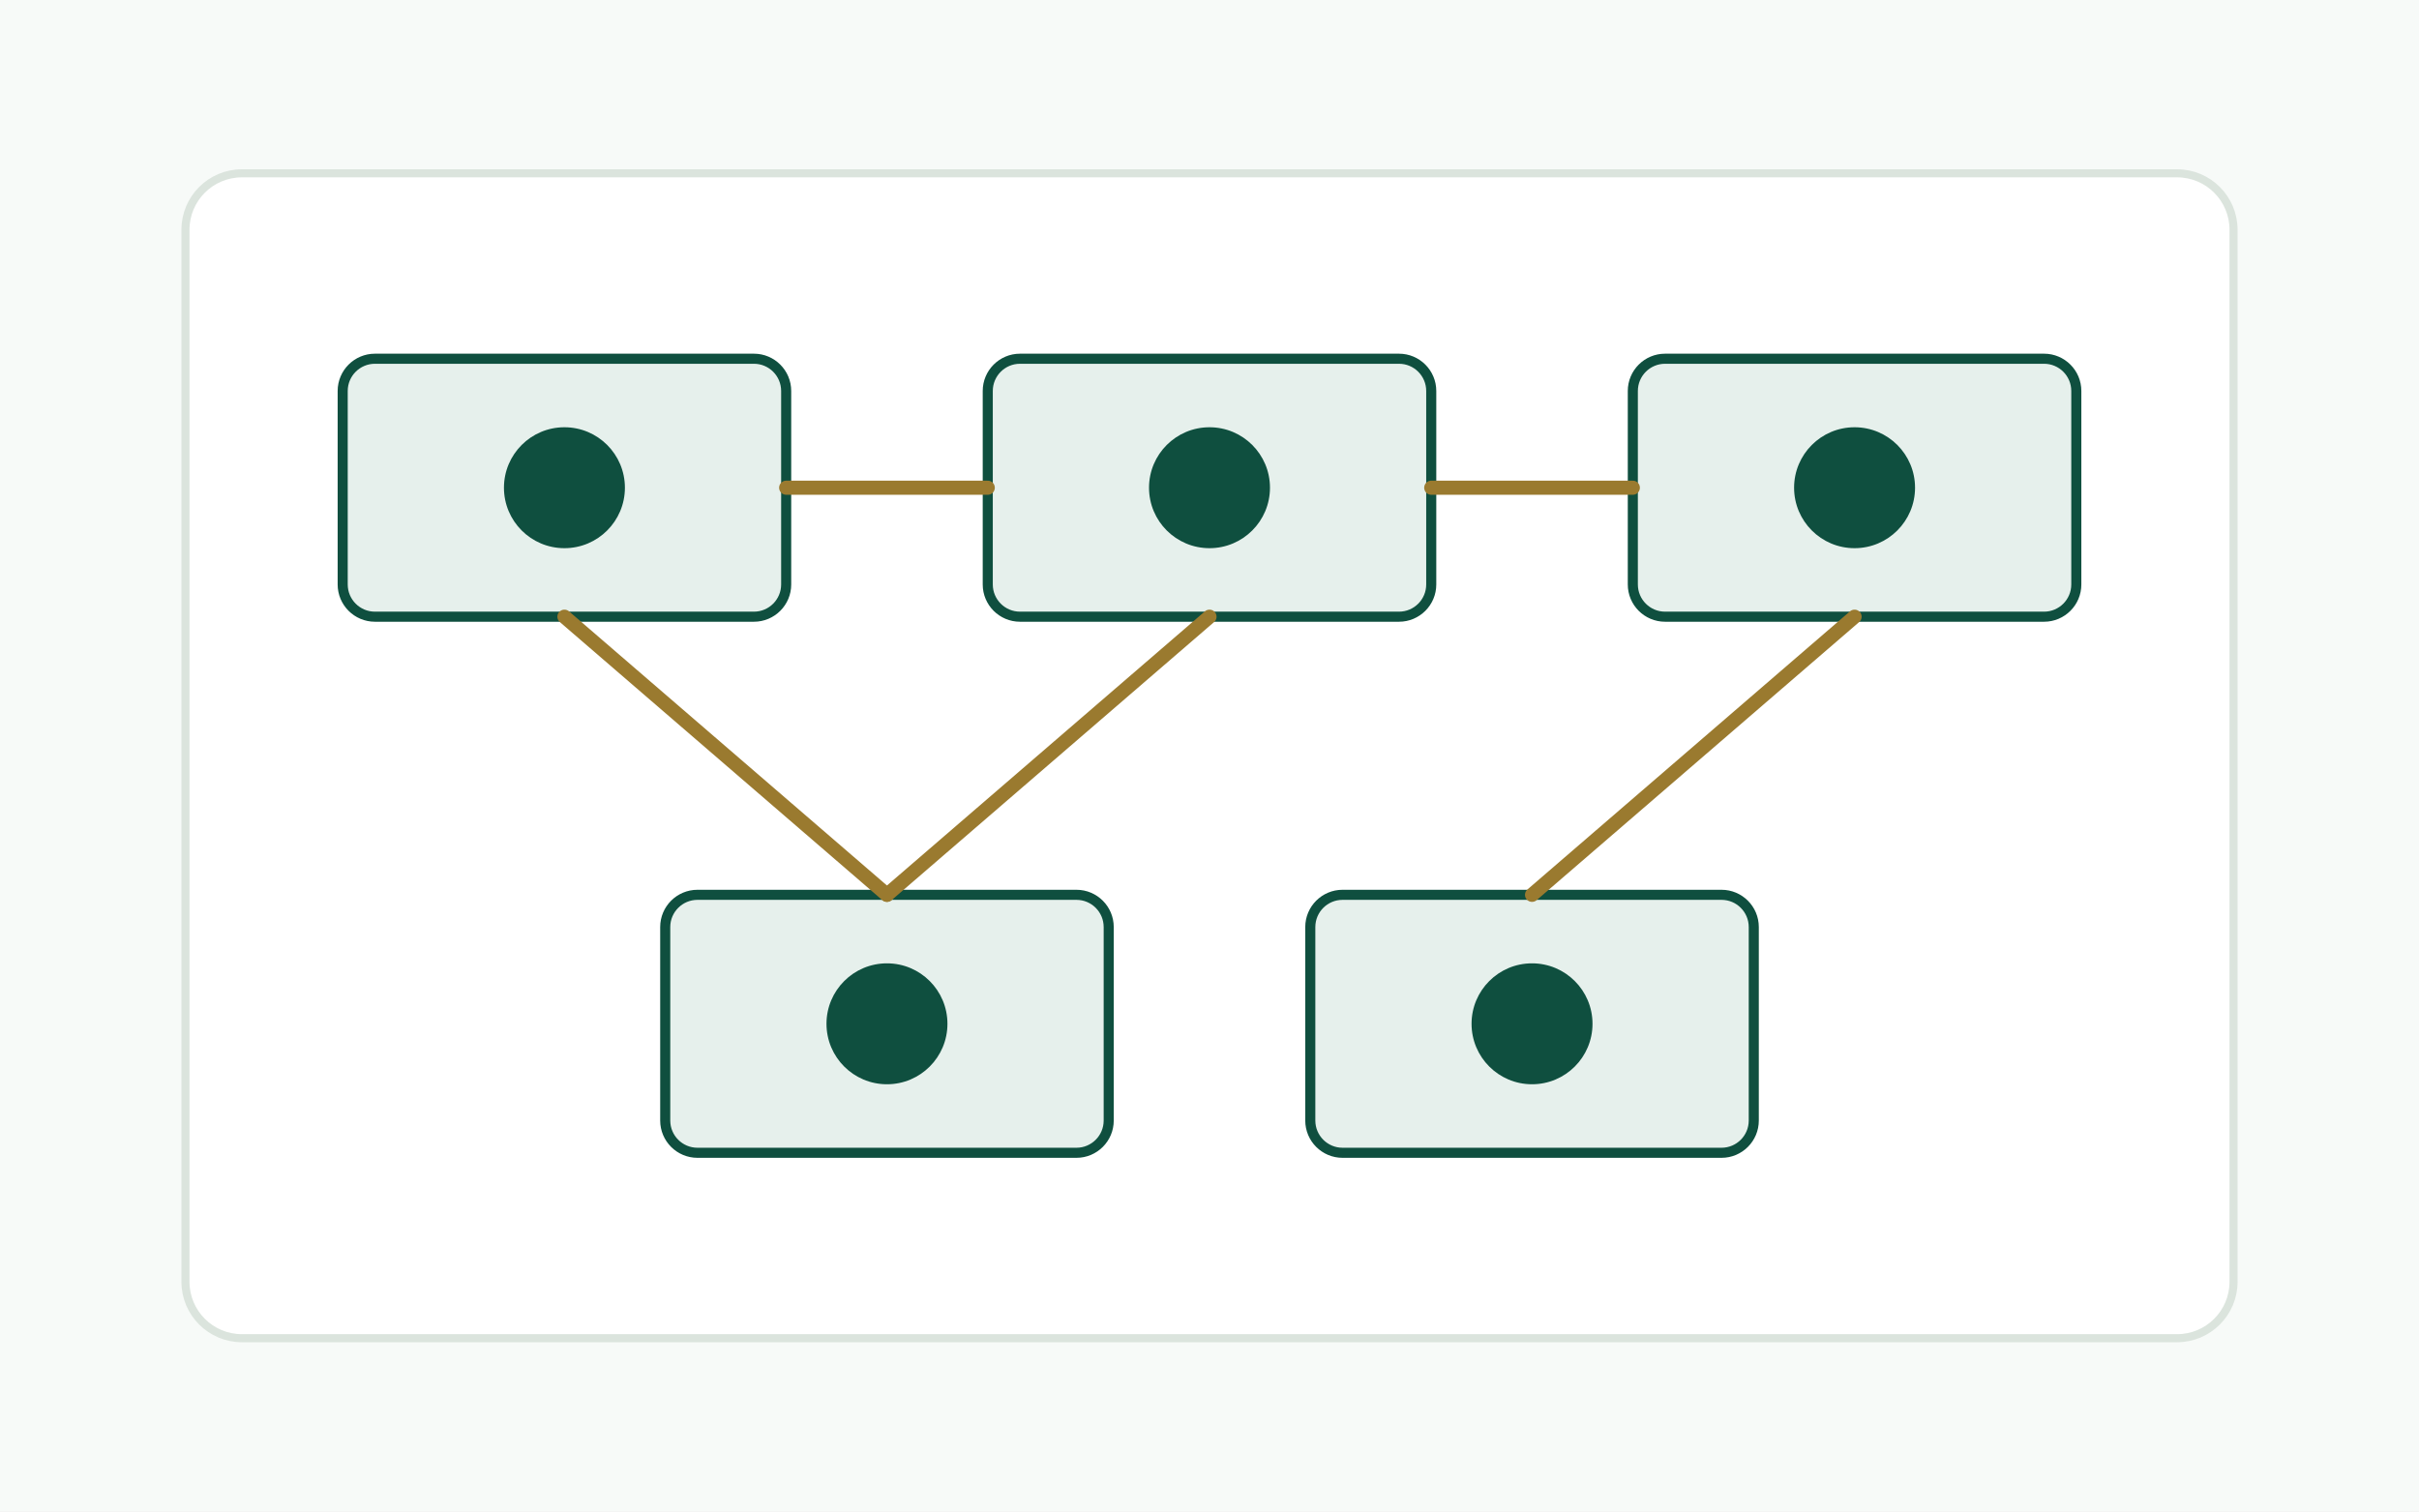
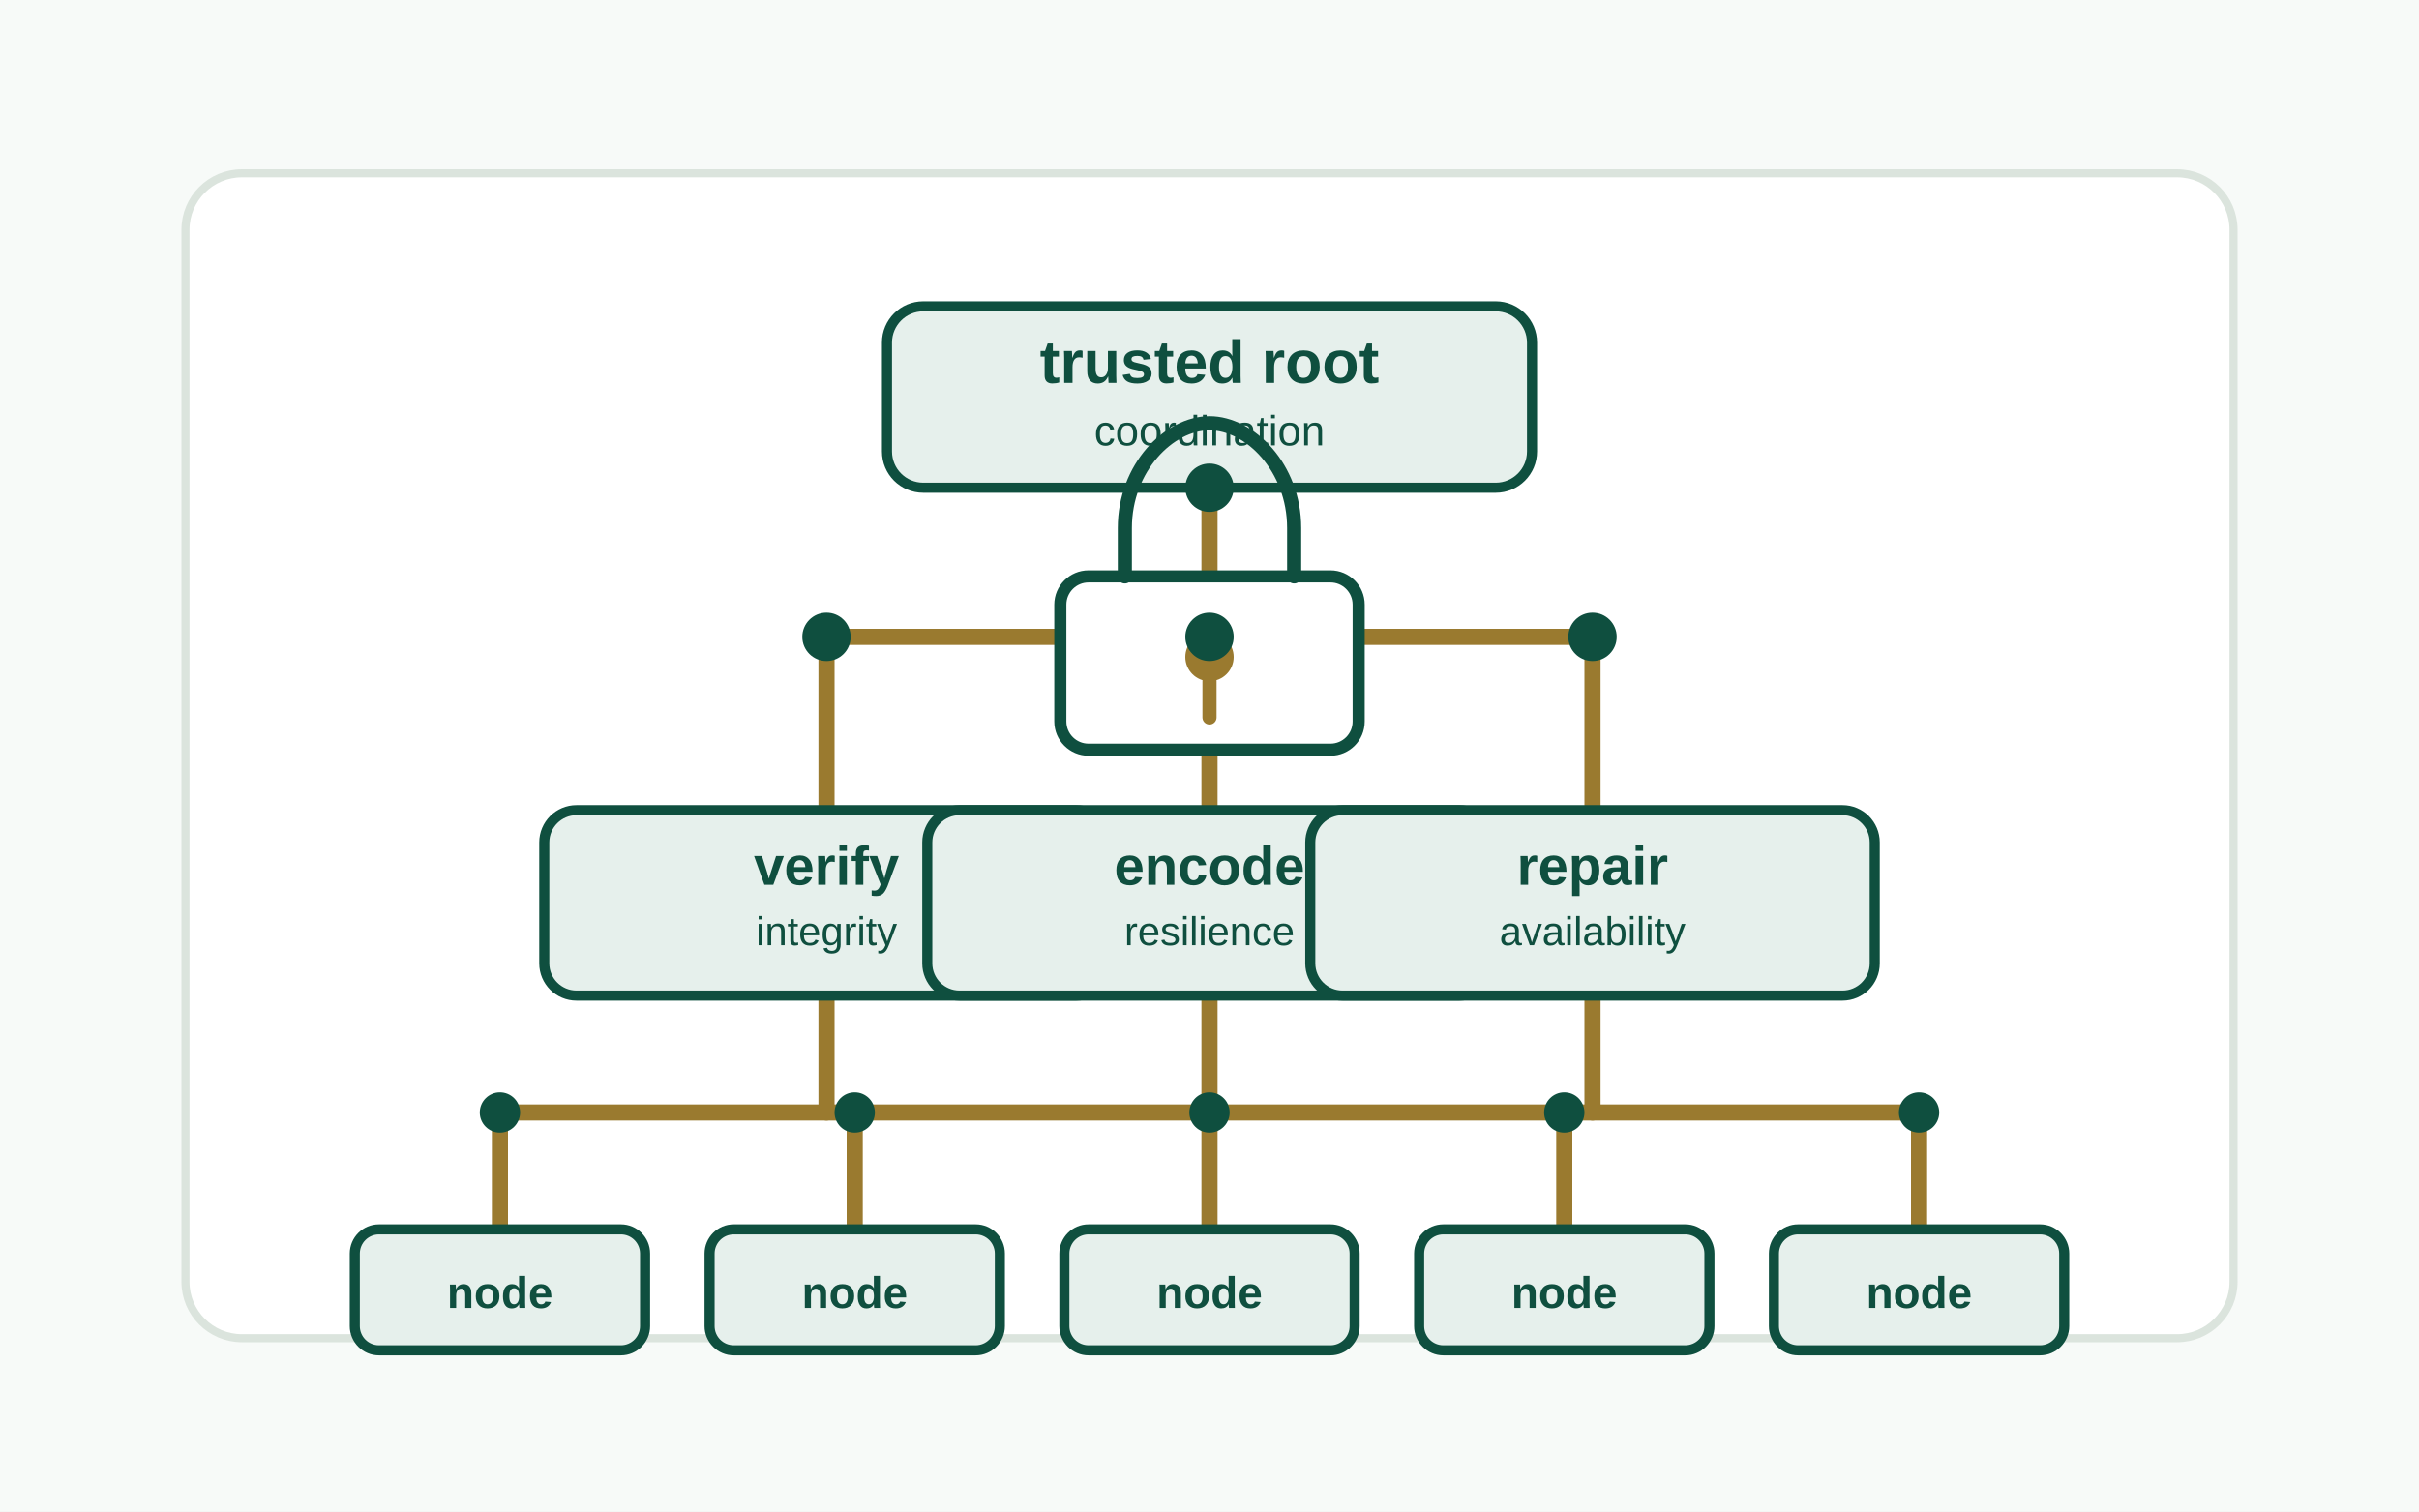
<svg xmlns="http://www.w3.org/2000/svg" viewBox="0 0 1200 750" role="img" aria-labelledby="title desc">
  <rect width="1200" height="750" fill="#f7faf8" />
  <rect x="92" y="86" width="1016" height="578" rx="28" fill="#ffffff" stroke="#dbe4dd" stroke-width="4" />
+   <g stroke="#9a7a2f" stroke-width="8" stroke-linecap="round" stroke-linejoin="round" fill="none">
+     <path d="M600 242v74" />
+     <path d="M410 316h380" />
+     <path d="M410 316v86" />
+     <path d="M600 316v86" />
+     <path d="M790 316v86" />
+     <path d="M410 494v58" />
+     <path d="M600 494v58" />
+     <path d="M790 494v58" />
+     <path d="M248 552h704" />
+     <path d="M248 552v58" />
+     <path d="M424 552v58" />
+     <path d="M600 552v58" />
+     <path d="M776 552v58" />
+     <path d="M952 552v58" />
+   </g>
  <g fill="#e6f0ec" stroke="#0f4f3f" stroke-width="5">
-     <rect x="170" y="178" width="220" height="128" rx="16" />
-     <rect x="490" y="178" width="220" height="128" rx="16" />
-     <rect x="810" y="178" width="220" height="128" rx="16" />
-     <rect x="330" y="444" width="220" height="128" rx="16" />
-     <rect x="650" y="444" width="220" height="128" rx="16" />
+     <rect x="440" y="152" width="320" height="90" rx="18" />
+     <rect x="270" y="402" width="280" height="92" rx="16" />
+     <rect x="460" y="402" width="280" height="92" rx="16" />
+     <rect x="650" y="402" width="280" height="92" rx="16" />
+     <rect x="176" y="610" width="144" height="60" rx="12" />
+     <rect x="352" y="610" width="144" height="60" rx="12" />
+     <rect x="528" y="610" width="144" height="60" rx="12" />
+     <rect x="704" y="610" width="144" height="60" rx="12" />
+     <rect x="880" y="610" width="144" height="60" rx="12" />
  </g>
-   <g stroke="#9a7a2f" stroke-width="7" stroke-linecap="round">
-     <path d="M390 242h100" />
-     <path d="M710 242h100" />
-     <path d="M280 306l160 138" />
-     <path d="M600 306L440 444" />
-     <path d="M920 306L760 444" />
+   <g fill="#0f4f3f" font-family="Arial, sans-serif" text-anchor="middle">
+     <text x="600" y="190" font-size="30" font-weight="700">trusted root</text>
+     <text x="600" y="221" font-size="21">coordination</text>
+     <text x="410" y="439" font-size="27" font-weight="700">verify</text>
+     <text x="410" y="469" font-size="20">integrity</text>
+     <text x="600" y="439" font-size="27" font-weight="700">encode</text>
+     <text x="600" y="469" font-size="20">resilience</text>
+     <text x="790" y="439" font-size="27" font-weight="700">repair</text>
+     <text x="790" y="469" font-size="20">availability</text>
+     <text x="248" y="649" font-size="22" font-weight="700">node</text>
+     <text x="424" y="649" font-size="22" font-weight="700">node</text>
+     <text x="600" y="649" font-size="22" font-weight="700">node</text>
+     <text x="776" y="649" font-size="22" font-weight="700">node</text>
+     <text x="952" y="649" font-size="22" font-weight="700">node</text>
  </g>
-   <circle cx="280" cy="242" r="30" fill="#0f4f3f" />
-   <circle cx="600" cy="242" r="30" fill="#0f4f3f" />
-   <circle cx="920" cy="242" r="30" fill="#0f4f3f" />
-   <circle cx="440" cy="508" r="30" fill="#0f4f3f" />
-   <circle cx="760" cy="508" r="30" fill="#0f4f3f" />
+   <g>
+     <rect x="526" y="286" width="148" height="86" rx="14" fill="#ffffff" stroke="#0f4f3f" stroke-width="6" />
+     <path d="M558 286v-24c0-30 22-52 42-52s42 22 42 52v24" fill="none" stroke="#0f4f3f" stroke-width="7" stroke-linecap="round" />
+     <circle cx="600" cy="326" r="12" fill="#9a7a2f" />
+     <path d="M600 338v18" stroke="#9a7a2f" stroke-width="7" stroke-linecap="round" />
+   </g>
+   <g fill="#0f4f3f">
+     <circle cx="600" cy="242" r="12" />
+     <circle cx="410" cy="316" r="12" />
+     <circle cx="600" cy="316" r="12" />
+     <circle cx="790" cy="316" r="12" />
+     <circle cx="248" cy="552" r="10" />
+     <circle cx="424" cy="552" r="10" />
+     <circle cx="600" cy="552" r="10" />
+     <circle cx="776" cy="552" r="10" />
+     <circle cx="952" cy="552" r="10" />
+   </g>
</svg>
